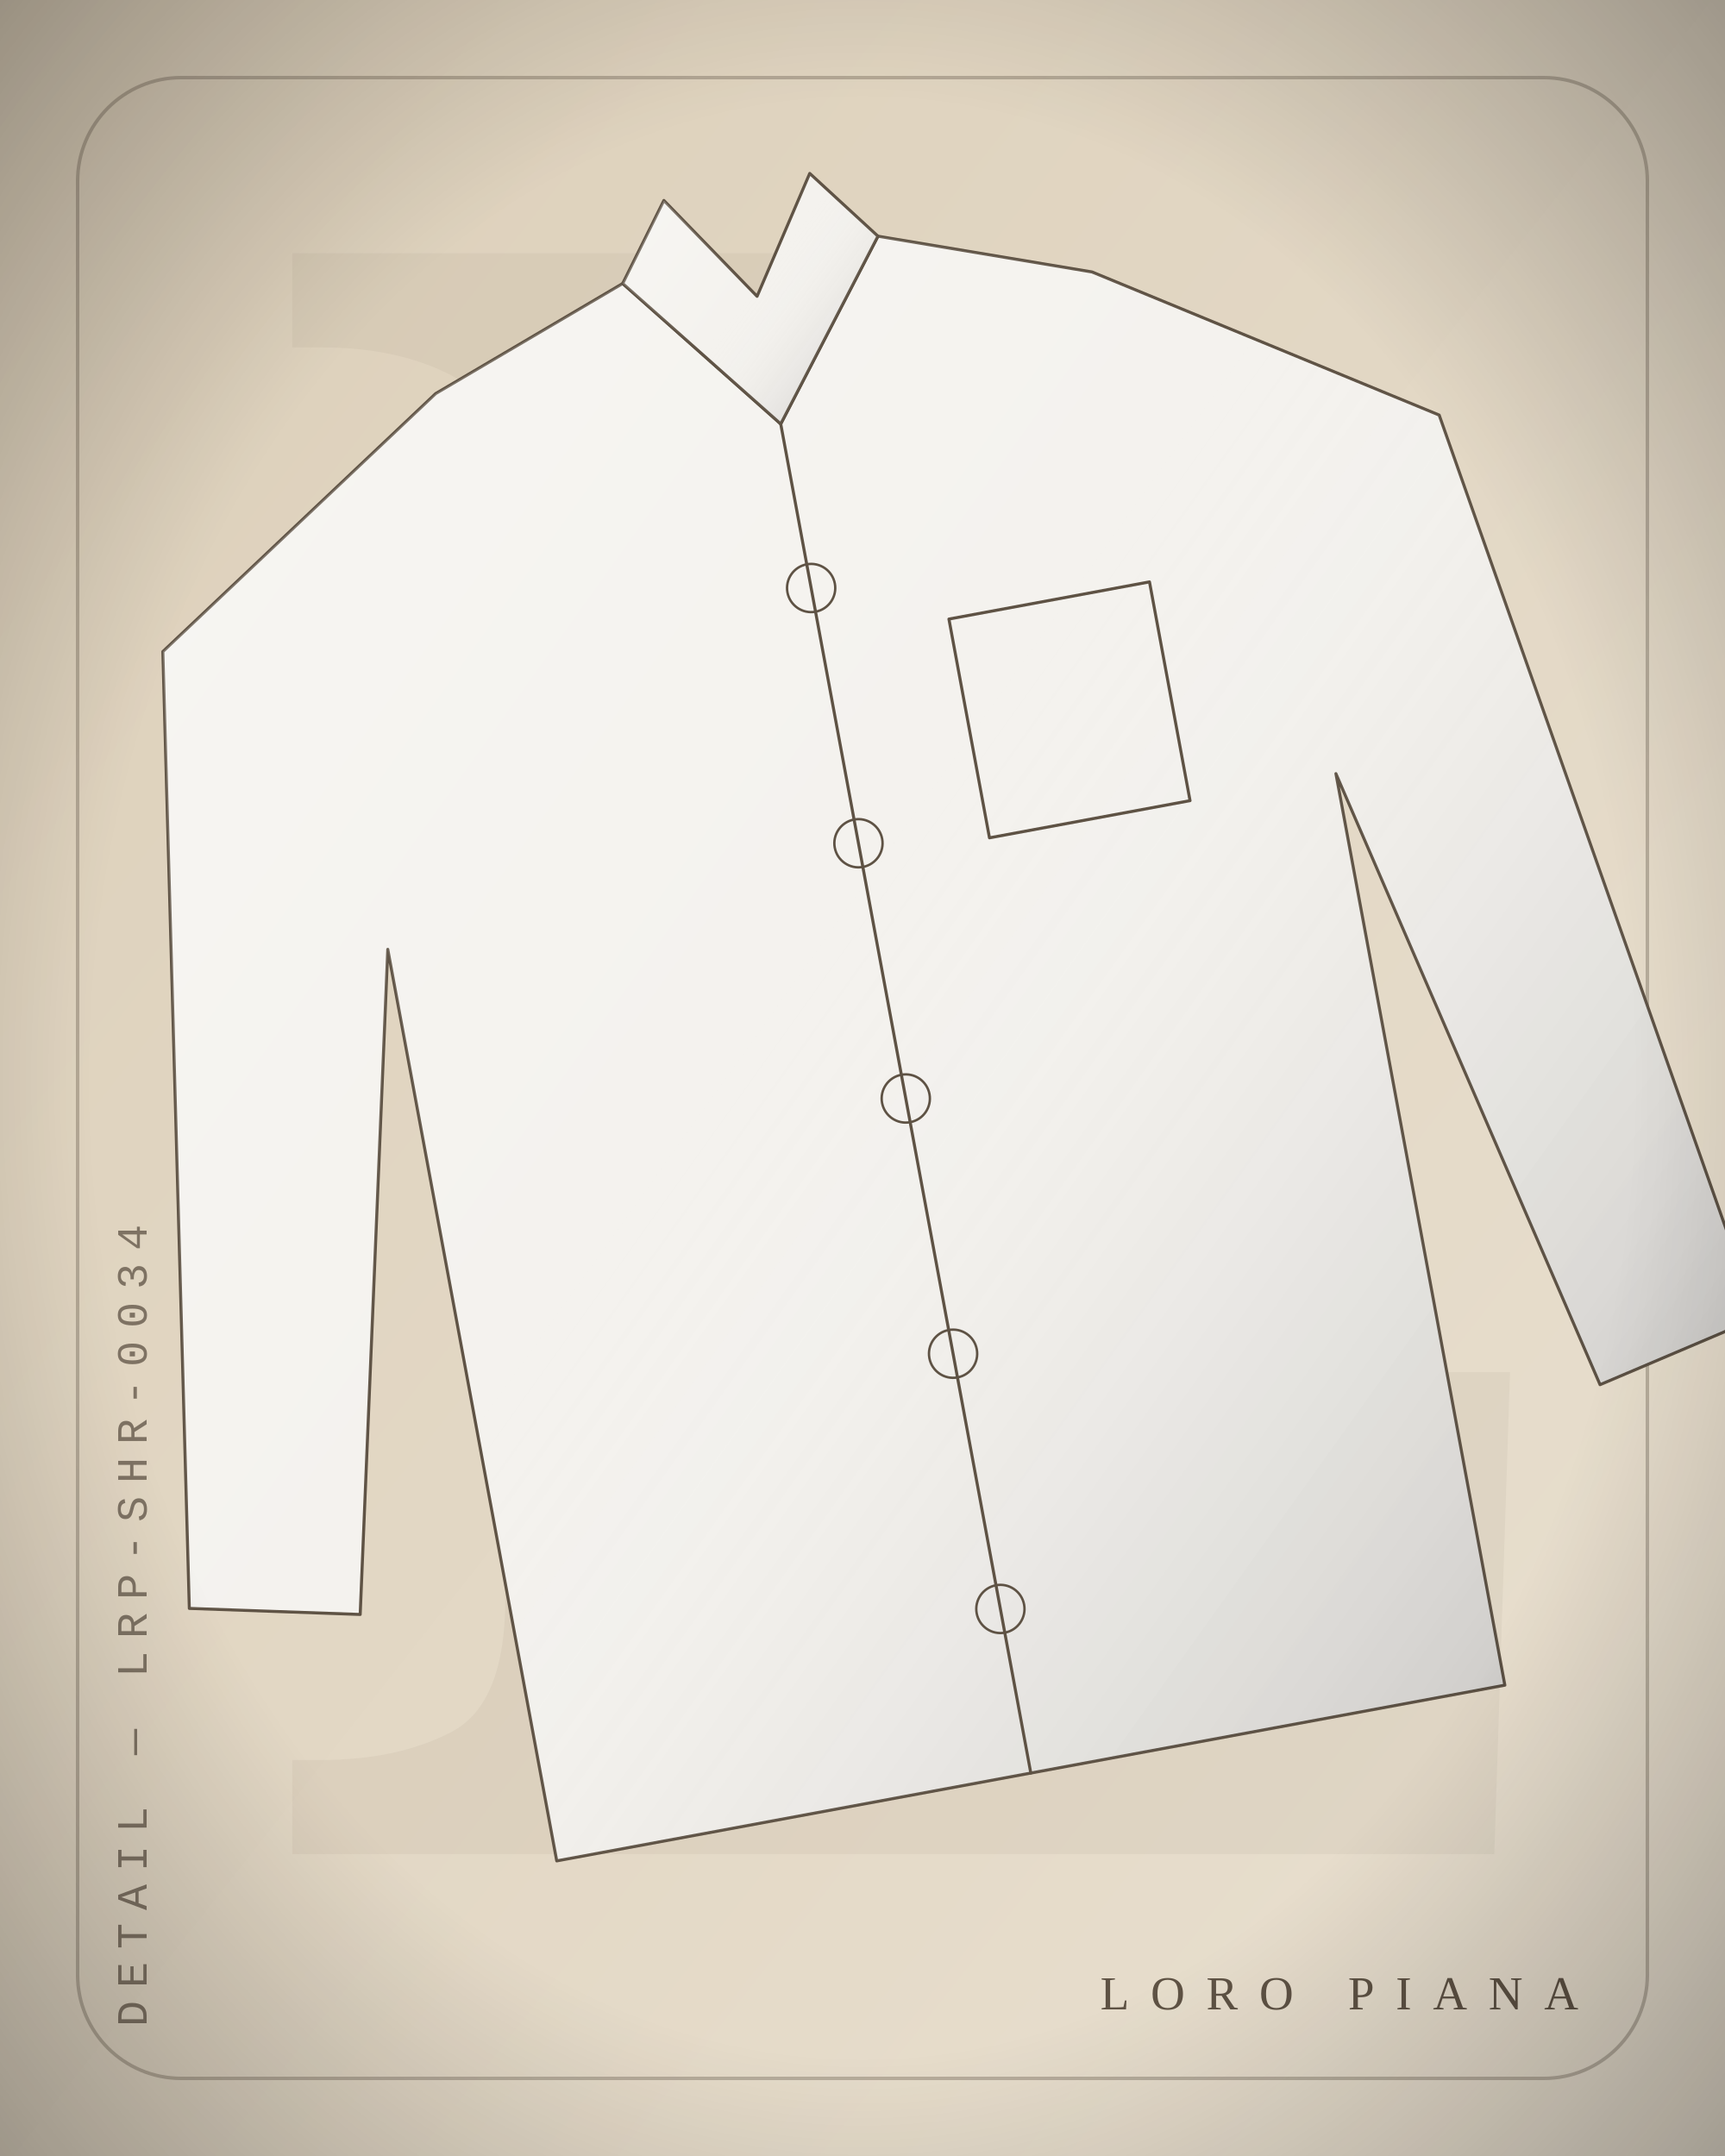
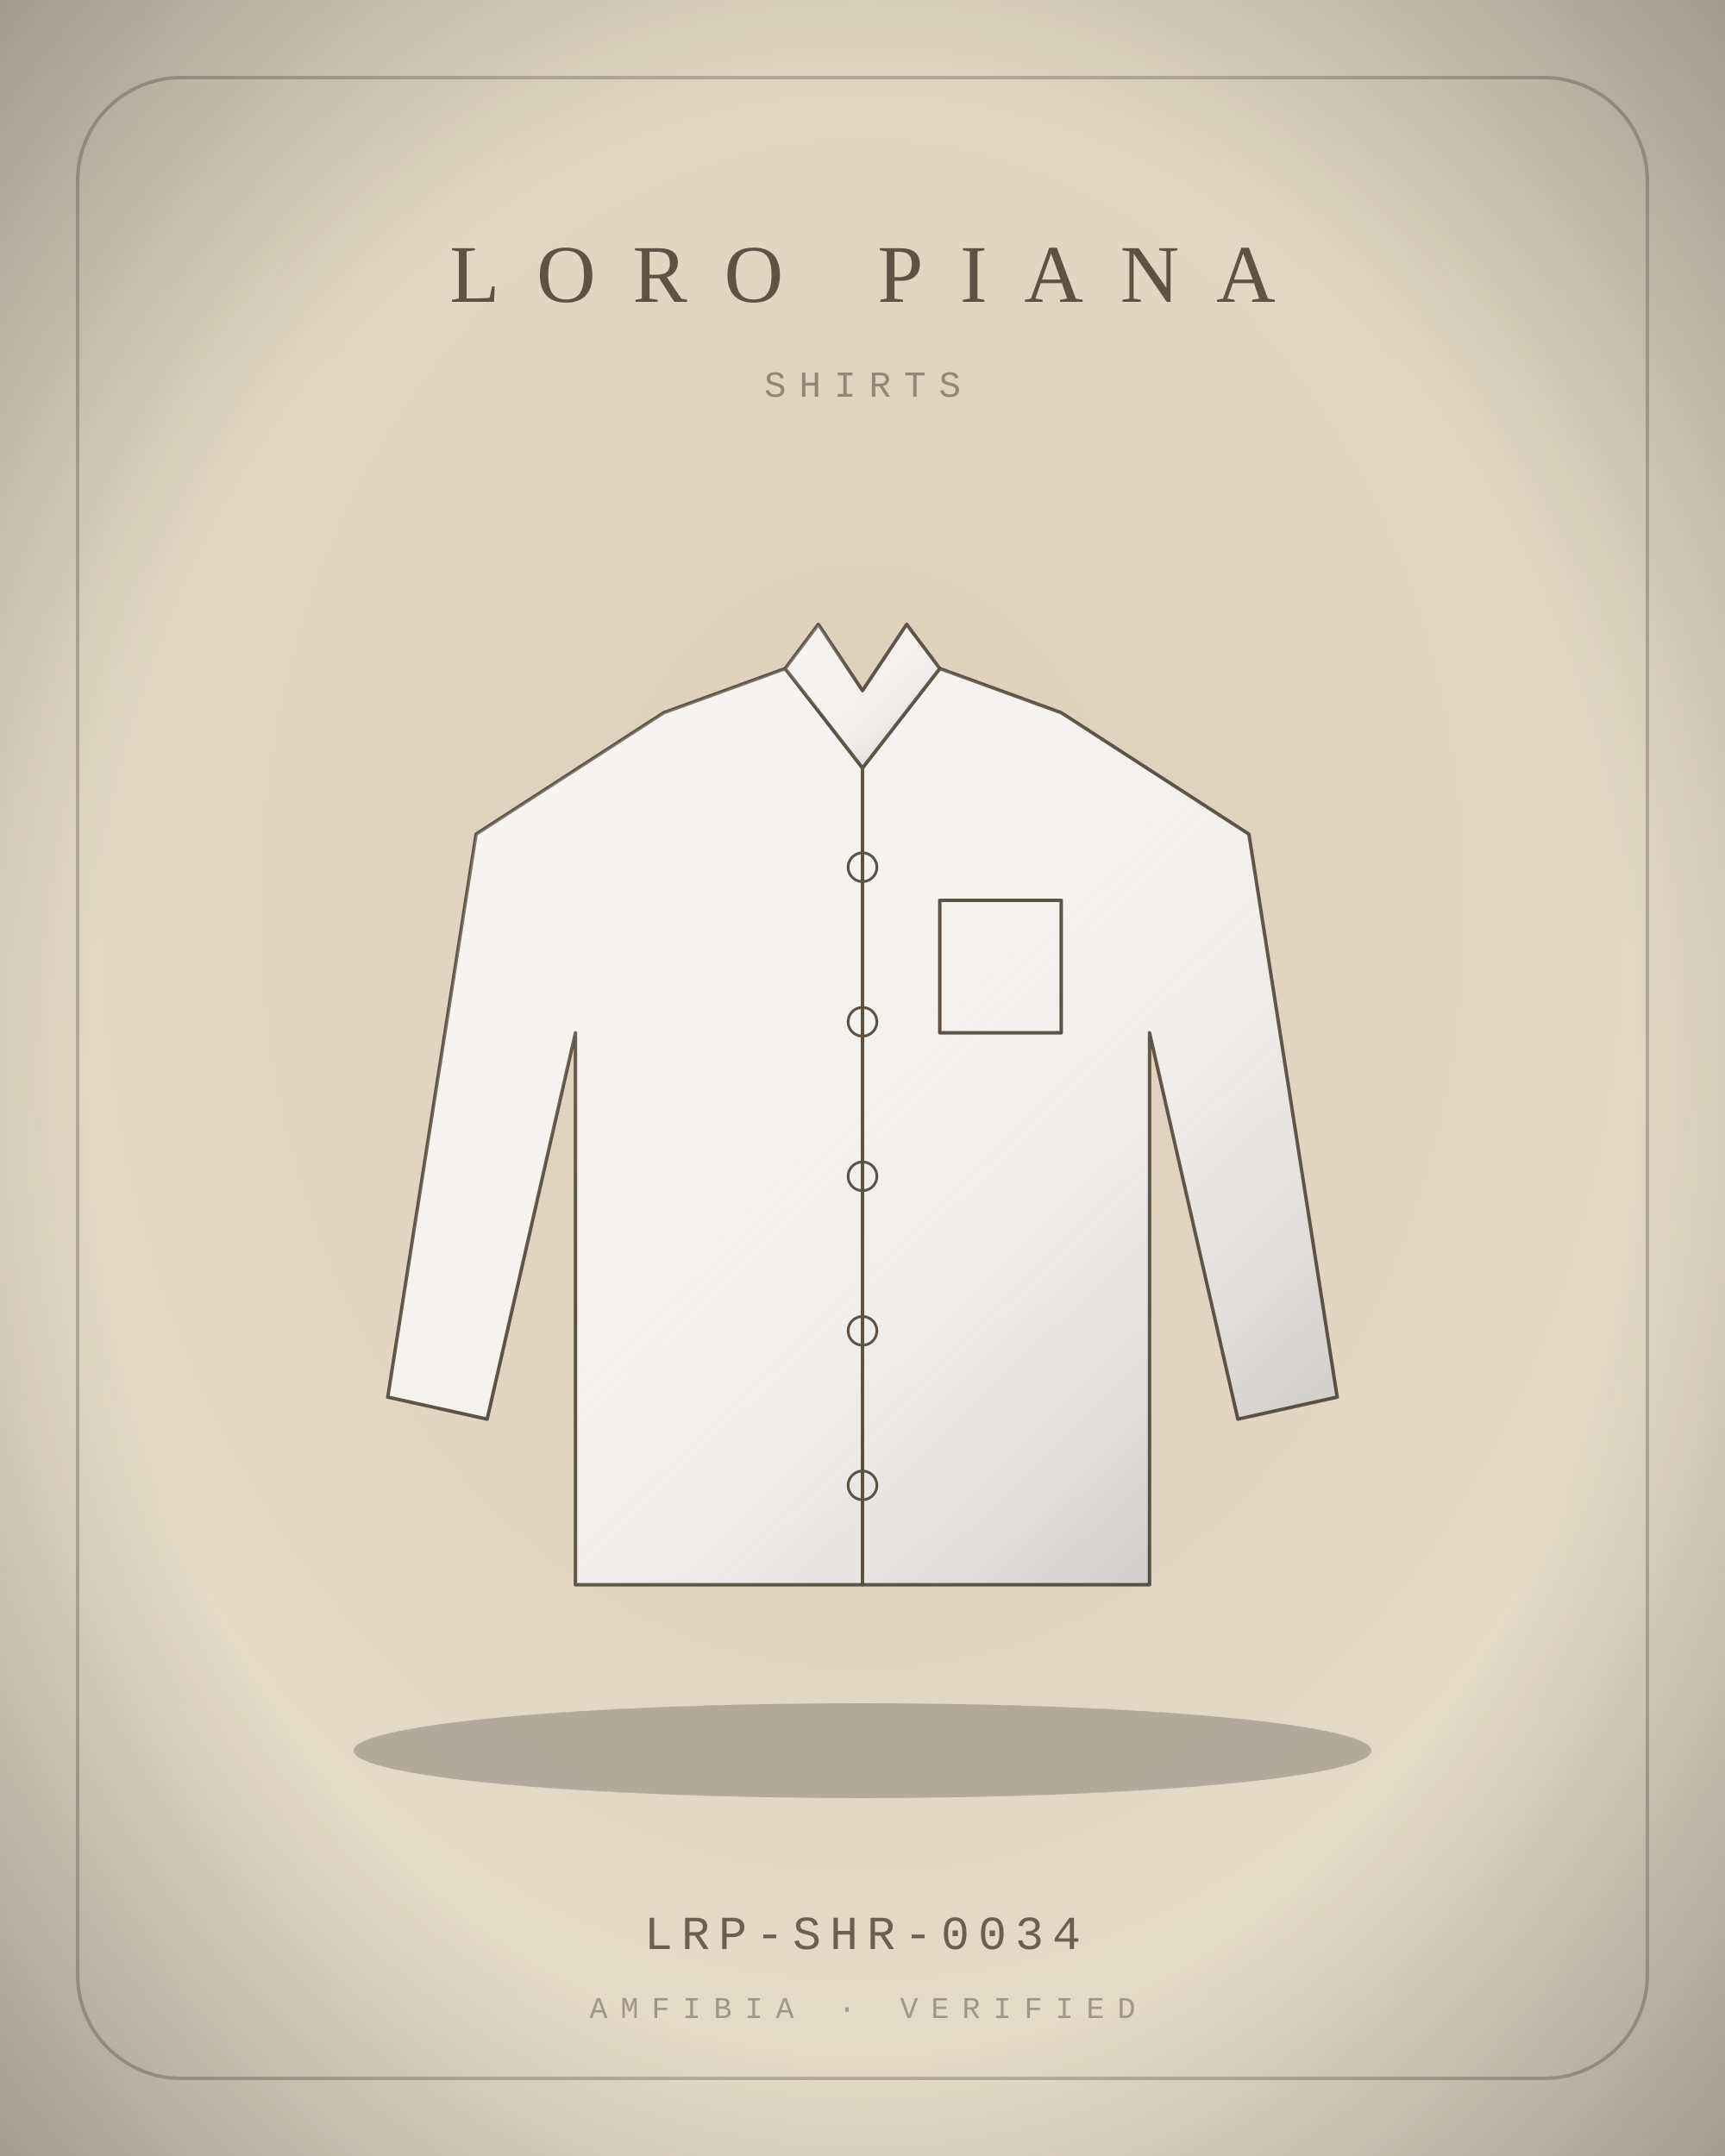
<svg xmlns="http://www.w3.org/2000/svg" viewBox="0 0 400 500" width="800" height="1000">
  <defs>
    <radialGradient id="bg" cx="50%" cy="42%" r="80%">
      <stop offset="0" stop-color="#DCCFB9" />
      <stop offset="1" stop-color="#E9E0D0" />
    </radialGradient>
    <linearGradient id="bgd" x1="0" y1="0" x2="1" y2="1">
      <stop offset="0" stop-color="#DCCFB9" />
      <stop offset="1" stop-color="#E9E0D0" />
    </linearGradient>
    <linearGradient id="sheen" x1="0" y1="0" x2="1" y2="1">
      <stop offset="0" stop-color="#fff" stop-opacity=".30" />
      <stop offset=".45" stop-color="#fff" stop-opacity="0" />
      <stop offset="1" stop-color="#000" stop-opacity=".22" />
    </linearGradient>
    <linearGradient id="multi" x1="0" y1="0" x2="1" y2="1">
      <stop offset="0" stop-color="#B3122E" />
      <stop offset=".35" stop-color="#C9A227" />
      <stop offset=".7" stop-color="#2F5D46" />
      <stop offset="1" stop-color="#3557A0" />
    </linearGradient>
    <radialGradient id="vig" cx="50%" cy="50%" r="75%">
      <stop offset=".6" stop-color="#000" stop-opacity="0" />
      <stop offset="1" stop-color="#000" stop-opacity=".35" />
    </radialGradient>
  </defs>
-   <rect width="400" height="500" fill="url(#bgd)" />
-   <text x="210" y="430" text-anchor="middle" font-family="Georgia, serif" font-size="520" fill="#5E5244" opacity="0.06">L</text>
+   <rect width="400" height="500" fill="url(#bg)" />
  <rect x="18" y="18" width="364" height="464" rx="24" fill="none" stroke="#5E5244" stroke-width="0.8" opacity="0.35" />
-   <g transform="rotate(-10.5 200 250) translate(-6 20) scale(2.15)">
-     <path d="M64 26 L86 18 L100 36 L114 18 L136 26 L170 48 L186 150 L168 154 L152 84 L152 184 L48 184 L48 84 L32 154 L14 150 L30 48 Z" fill="#F4F2EE" stroke="#5E5244" stroke-width="1.4" stroke-linejoin="round" stroke-linecap="round" vector-effect="non-scaling-stroke" />
+   <ellipse cx="200" cy="406" rx="118" ry="11" fill="#000" opacity="0.22" />
+   <g transform="translate(72 132) scale(1.28)">
+     <path d="M64 26 L86 18 L100 36 L114 18 L136 26 L170 48 L186 150 L168 154 L152 84 L152 184 L48 184 L48 84 L32 154 L14 150 L30 48 Z" fill="#F4F2EE" stroke="#5E5244" stroke-width="1.6" stroke-linejoin="round" stroke-linecap="round" vector-effect="non-scaling-stroke" />
    <path d="M64 26 L86 18 L100 36 L114 18 L136 26 L170 48 L186 150 L168 154 L152 84 L152 184 L48 184 L48 84 L32 154 L14 150 L30 48 Z" fill="url(#sheen)" stroke="none" />
-     <path d="M86 18 L100 36 L114 18 L108 10 L100 22 L92 10 Z" fill="#F4F2EE" stroke="#5E5244" stroke-width="1.4" stroke-linejoin="round" stroke-linecap="round" vector-effect="non-scaling-stroke" />
+     <path d="M86 18 L100 36 L114 18 L108 10 L100 22 L92 10 Z" fill="#F4F2EE" stroke="#5E5244" stroke-width="1.6" stroke-linejoin="round" stroke-linecap="round" vector-effect="non-scaling-stroke" />
    <path d="M86 18 L100 36 L114 18 L108 10 L100 22 L92 10 Z" fill="url(#sheen)" stroke="none" />
-     <path d="M100 36 L100 184" fill="none" stroke="#5E5244" stroke-width="1.4" stroke-linejoin="round" stroke-linecap="round" vector-effect="non-scaling-stroke" />
-     <path d="M114 60 L136 60 L136 84 L114 84 Z" fill="none" stroke="#5E5244" stroke-width="1.4" stroke-linejoin="round" stroke-linecap="round" vector-effect="non-scaling-stroke" />
-     <path d="M100 54 m-2.6 0 a2.6 2.6 0 1 0 5.2 0 a2.6 2.6 0 1 0 -5.2 0 M100 82 m-2.6 0 a2.6 2.6 0 1 0 5.2 0 a2.6 2.6 0 1 0 -5.2 0 M100 110 m-2.6 0 a2.6 2.6 0 1 0 5.2 0 a2.6 2.6 0 1 0 -5.2 0 M100 138 m-2.6 0 a2.6 2.6 0 1 0 5.2 0 a2.6 2.6 0 1 0 -5.2 0 M100 166 m-2.6 0 a2.6 2.6 0 1 0 5.2 0 a2.6 2.6 0 1 0 -5.2 0" fill="none" stroke="#5E5244" stroke-width="1.12" stroke-linejoin="round" stroke-linecap="round" vector-effect="non-scaling-stroke" />
-   </g>
-   <g transform="translate(34 470) rotate(-90)">
-     <text x="0" y="0" text-anchor="start" font-family="'Courier New', Courier, monospace" font-size="10" letter-spacing="3" fill="#5E5244" opacity="0.75">DETAIL — LRP-SHR-0034</text>
+     <path d="M100 36 L100 184" fill="none" stroke="#5E5244" stroke-width="1.6" stroke-linejoin="round" stroke-linecap="round" vector-effect="non-scaling-stroke" />
+     <path d="M114 60 L136 60 L136 84 L114 84 Z" fill="none" stroke="#5E5244" stroke-width="1.6" stroke-linejoin="round" stroke-linecap="round" vector-effect="non-scaling-stroke" />
+     <path d="M100 54 m-2.6 0 a2.6 2.6 0 1 0 5.2 0 a2.6 2.6 0 1 0 -5.2 0 M100 82 m-2.6 0 a2.6 2.6 0 1 0 5.2 0 a2.6 2.6 0 1 0 -5.2 0 M100 110 m-2.6 0 a2.6 2.6 0 1 0 5.2 0 a2.6 2.6 0 1 0 -5.2 0 M100 138 m-2.6 0 a2.6 2.6 0 1 0 5.2 0 a2.6 2.6 0 1 0 -5.2 0 M100 166 m-2.6 0 a2.6 2.6 0 1 0 5.2 0 a2.6 2.6 0 1 0 -5.2 0" fill="none" stroke="#5E5244" stroke-width="1.28" stroke-linejoin="round" stroke-linecap="round" vector-effect="non-scaling-stroke" />
  </g>
  <g>
-     <text x="366" y="466" text-anchor="end" font-size="11" fill="#5E5244" font-family="Georgia, 'Times New Roman', serif" font-weight="400" letter-spacing="4.95">LORO PIANA</text>
+     <text x="200" y="70" text-anchor="middle" font-size="19" fill="#5E5244" font-family="Georgia, 'Times New Roman', serif" font-weight="400" letter-spacing="8.55">LORO PIANA</text>
  </g>
+   <text x="200" y="92" text-anchor="middle" font-family="'Courier New', Courier, monospace" font-size="8.5" letter-spacing="3" fill="#5E5244" opacity="0.6">SHIRTS</text>
+   <text x="200" y="452" text-anchor="middle" font-family="'Courier New', Courier, monospace" font-size="11" letter-spacing="2" fill="#5E5244" opacity="0.9">LRP-SHR-0034</text>
+   <text x="200" y="468" text-anchor="middle" font-family="'Courier New', Courier, monospace" font-size="7" letter-spacing="3" fill="#5E5244" opacity="0.5">AMFIBIA · VERIFIED</text>
  <rect width="400" height="500" fill="url(#vig)" />
</svg>
